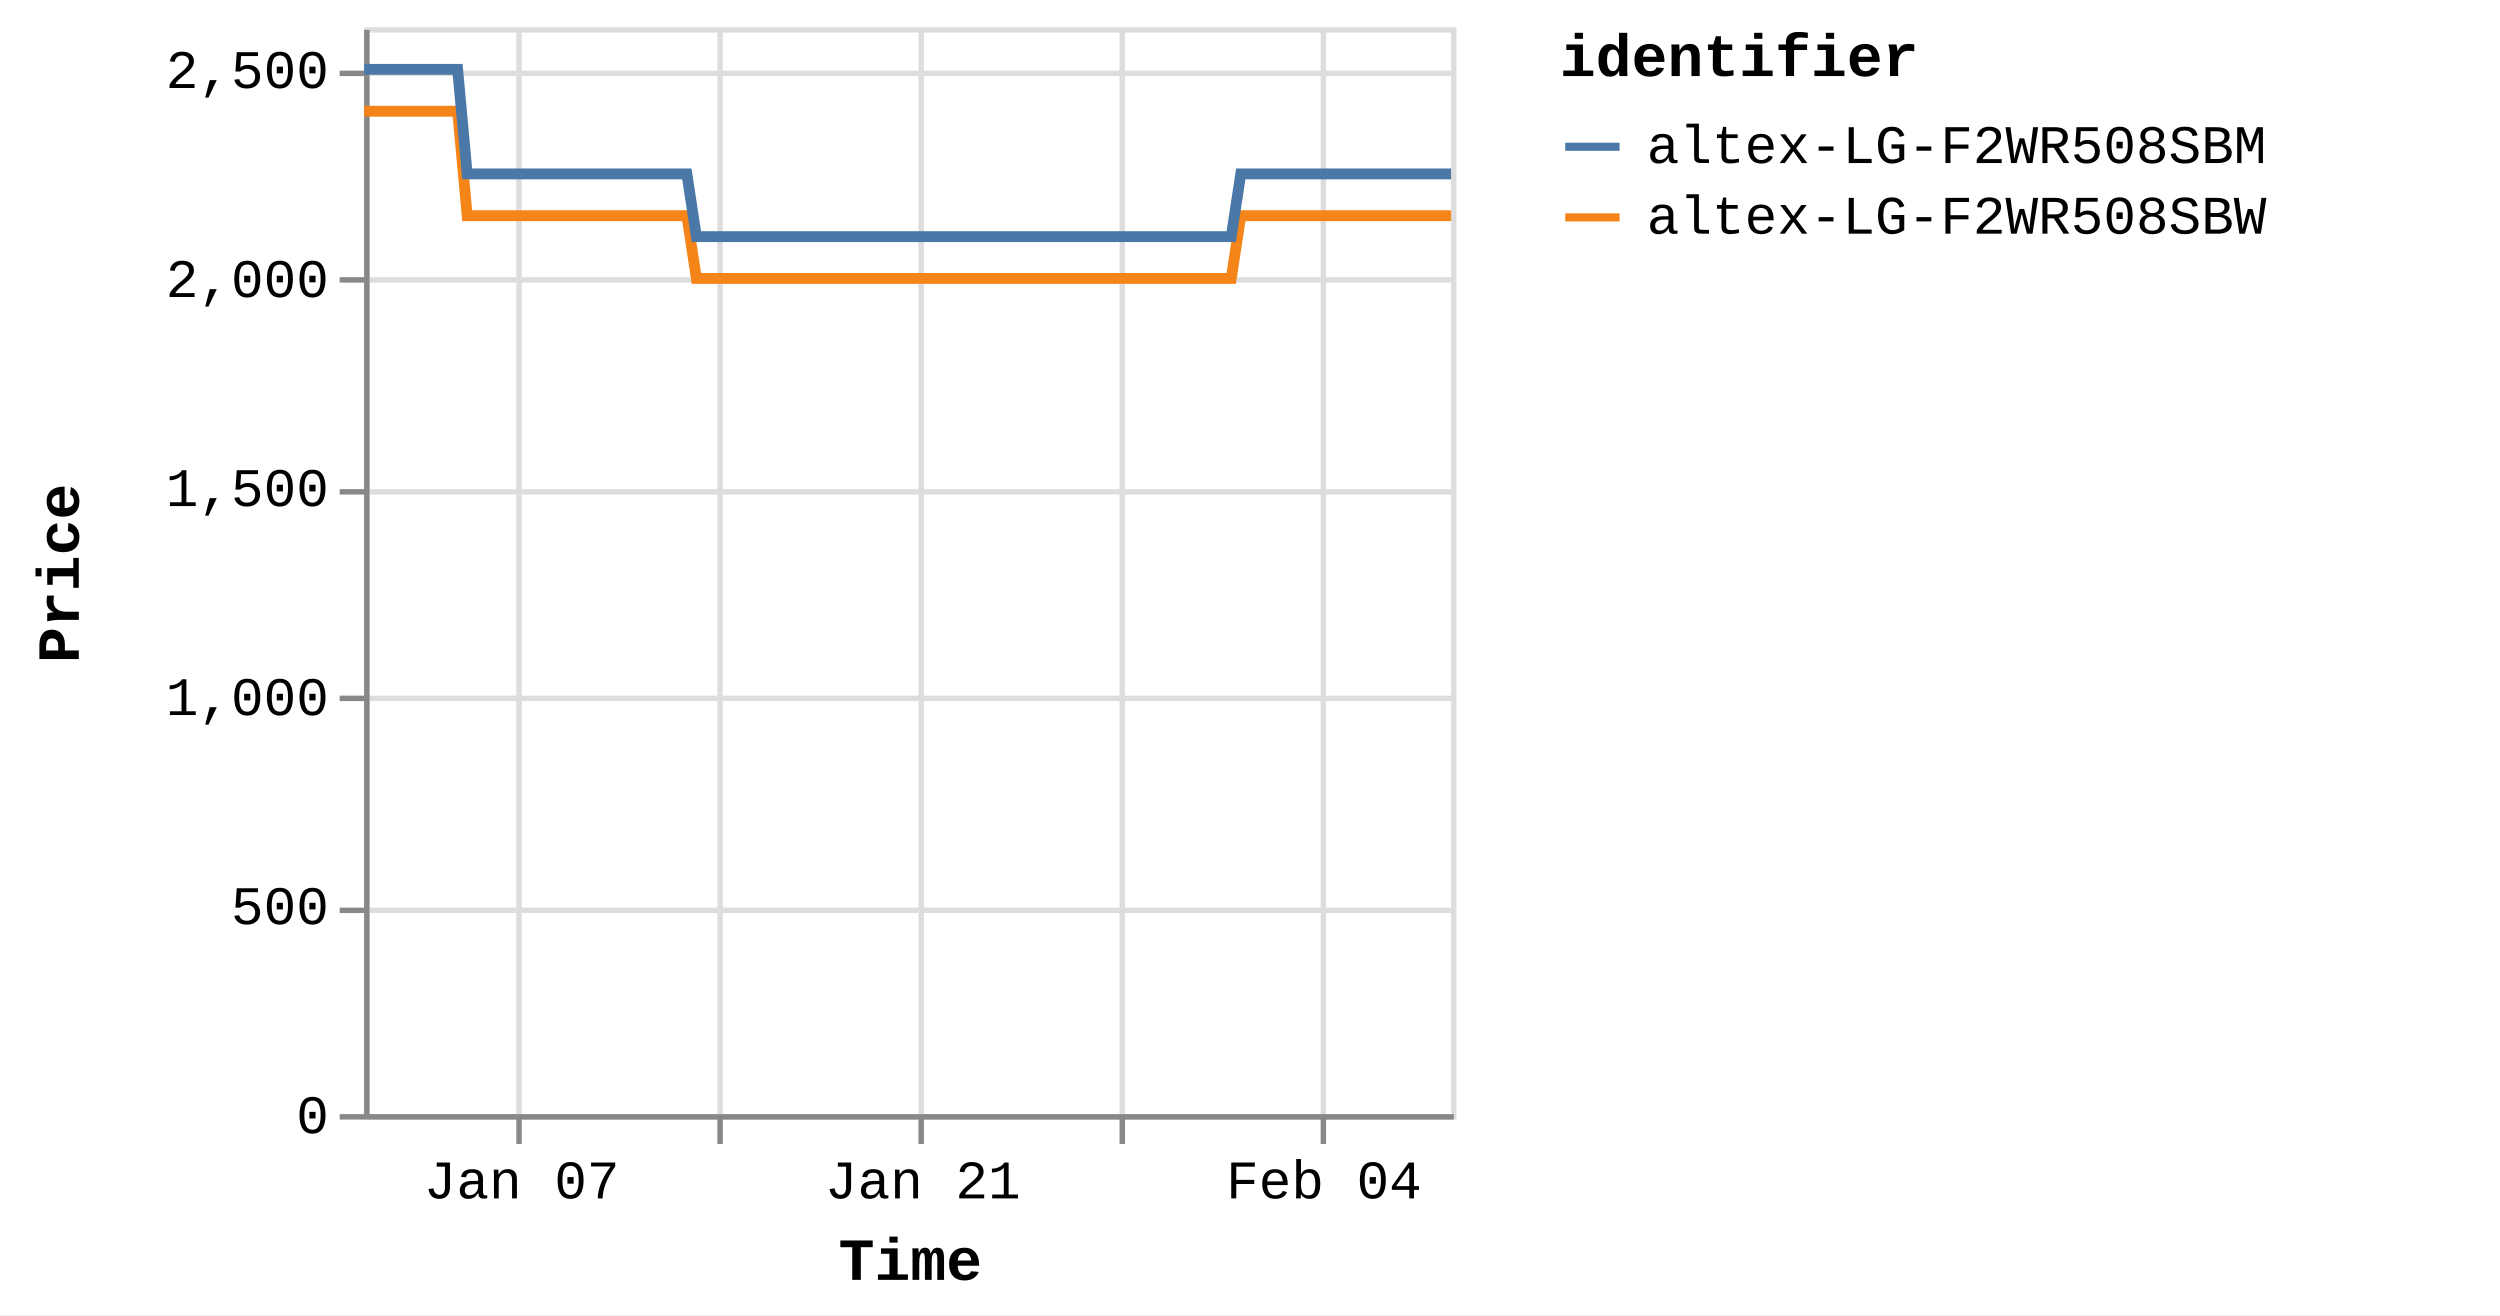
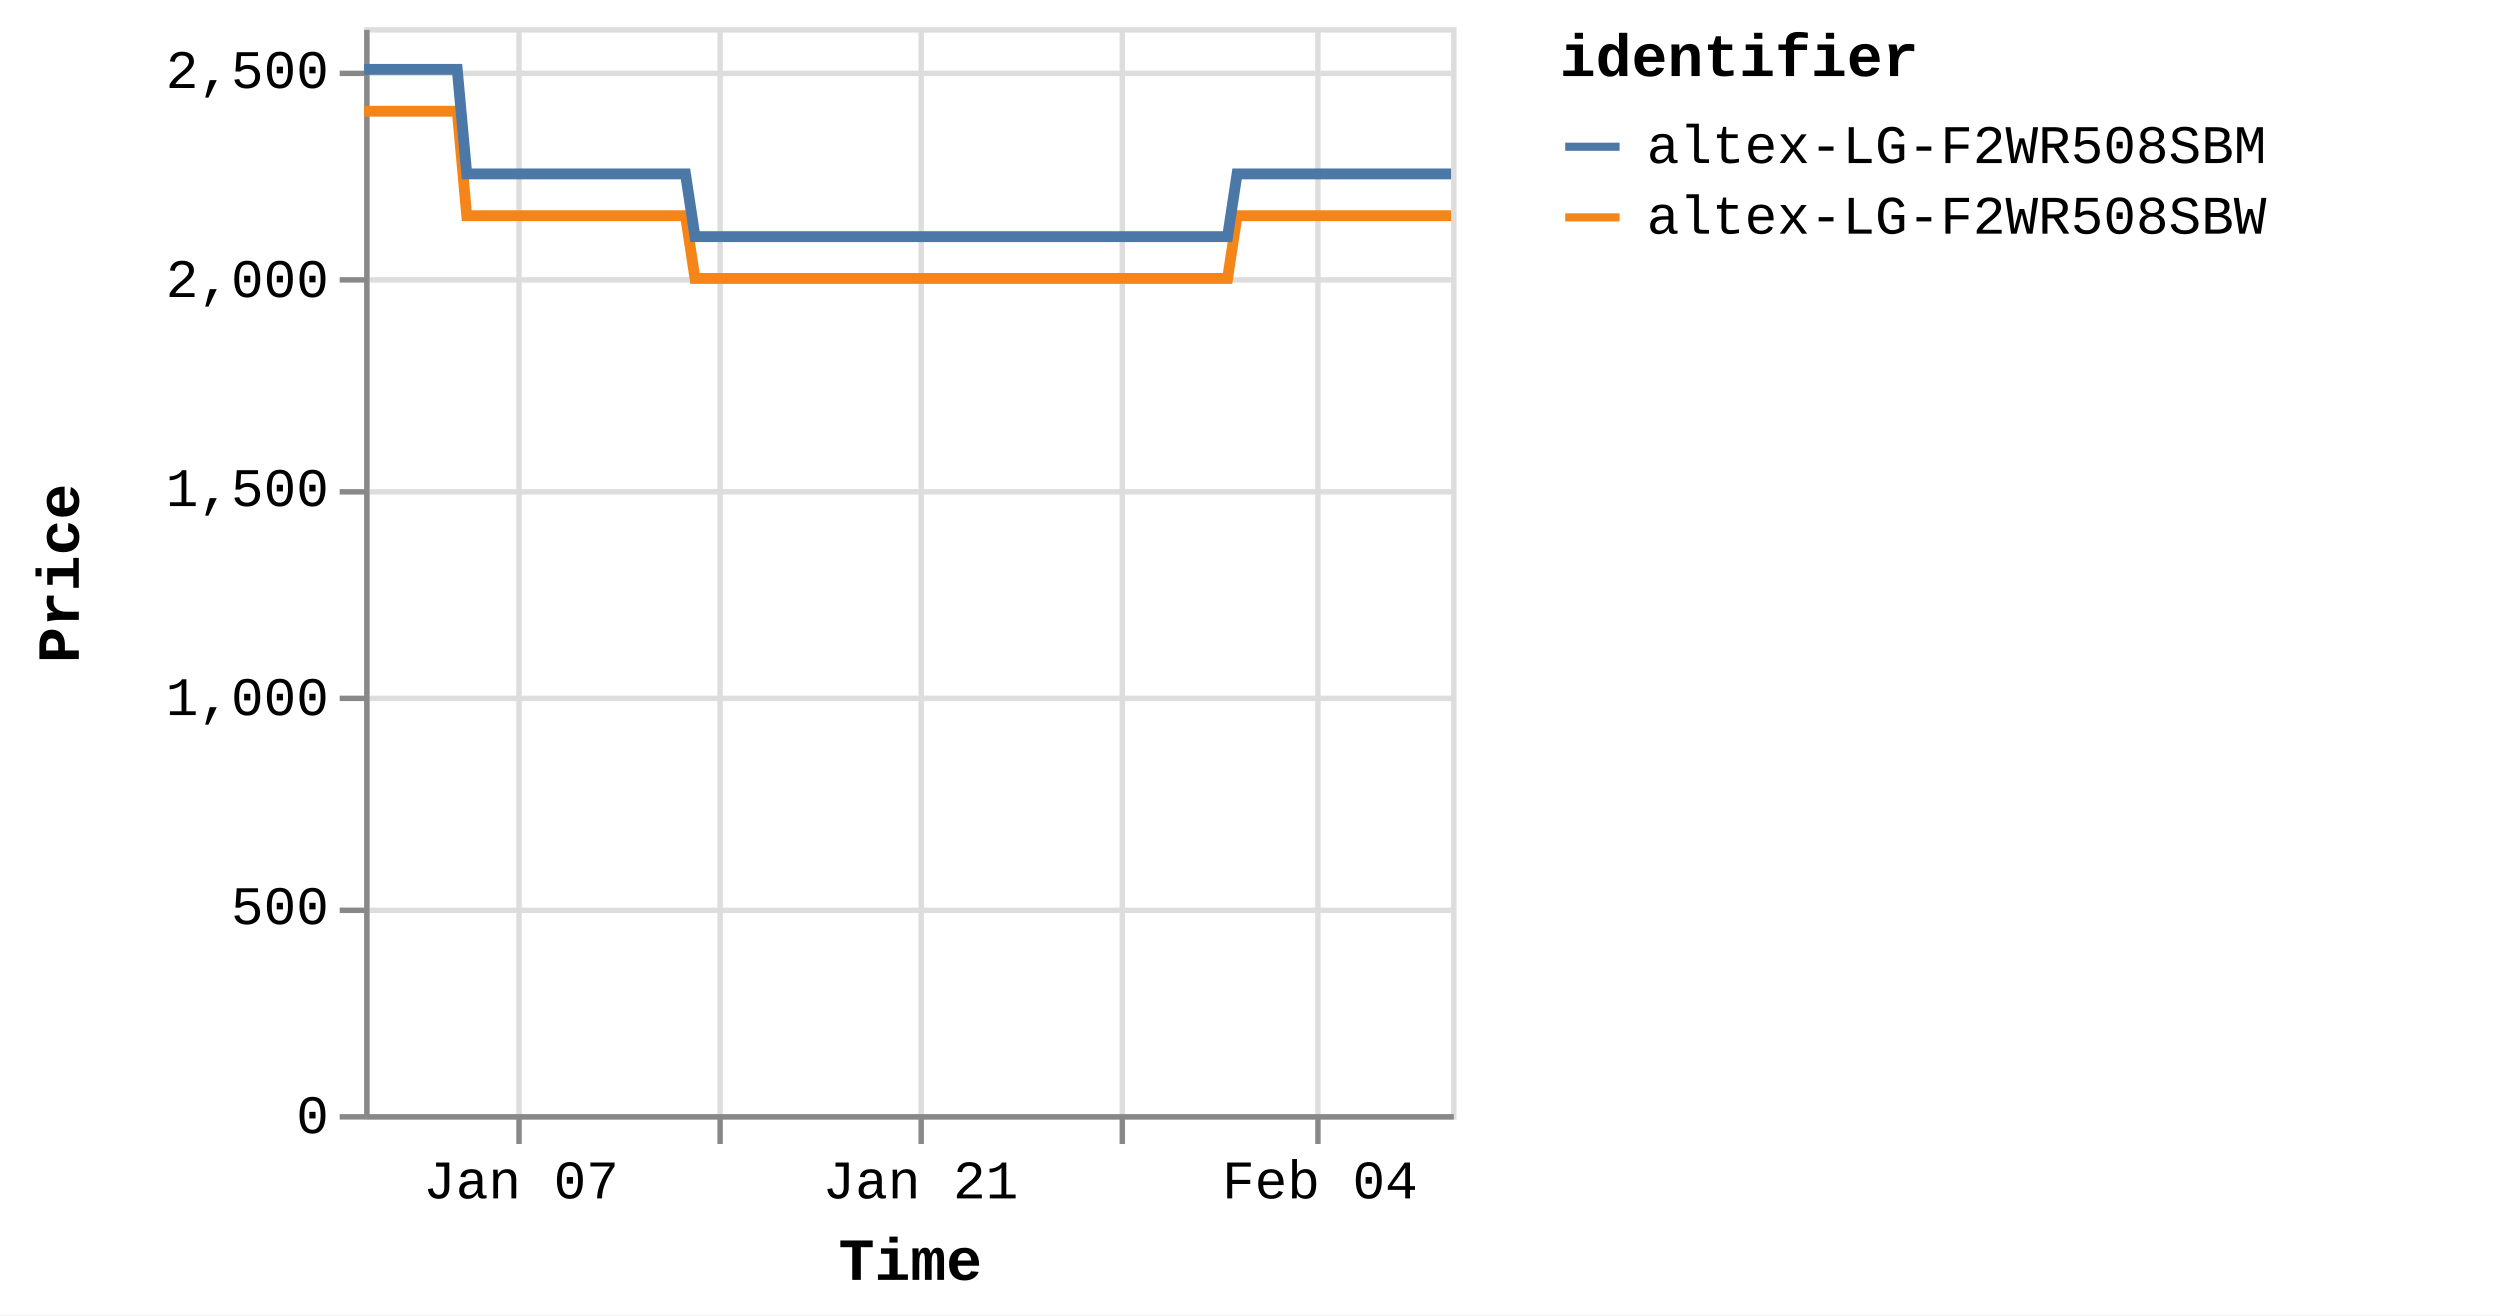
<svg xmlns="http://www.w3.org/2000/svg" version="1.1" class="marks" width="460" height="242" viewBox="0 0 460 242">
  <rect width="460" height="242" fill="white" />
  <g fill="none" stroke-miterlimit="10" transform="translate(67,5)">
    <g class="mark-group role-frame root" role="graphics-object" aria-roledescription="group mark container">
      <g transform="translate(0,0)">
        <path class="background" aria-hidden="true" d="M0.5,0.5h200v200h-200Z" stroke="#ddd" />
        <g>
          <g class="mark-group role-axis" aria-hidden="true">
            <g transform="translate(0.5,200.5)">
              <path class="background" aria-hidden="true" d="M0,0h0v0h0Z" pointer-events="none" />
              <g>
                <g class="mark-rule role-axis-grid" pointer-events="none">
                  <line transform="translate(28,-200)" x2="0" y2="200" stroke="#ddd" stroke-width="1" opacity="1" />
                  <line transform="translate(65,-200)" x2="0" y2="200" stroke="#ddd" stroke-width="1" opacity="1" />
                  <line transform="translate(102,-200)" x2="0" y2="200" stroke="#ddd" stroke-width="1" opacity="1" />
                  <line transform="translate(139,-200)" x2="0" y2="200" stroke="#ddd" stroke-width="1" opacity="1" />
-                   <line transform="translate(176,-200)" x2="0" y2="200" stroke="#ddd" stroke-width="1" opacity="1" />
+                   <line transform="translate(175,-200)" x2="0" y2="200" stroke="#ddd" stroke-width="1" opacity="1" />
                </g>
              </g>
              <path class="foreground" aria-hidden="true" d="" pointer-events="none" display="none" />
            </g>
          </g>
          <g class="mark-group role-axis" aria-hidden="true">
            <g transform="translate(0.5,0.5)">
              <path class="background" aria-hidden="true" d="M0,0h0v0h0Z" pointer-events="none" />
              <g>
                <g class="mark-rule role-axis-grid" pointer-events="none">
                  <line transform="translate(0,200)" x2="200" y2="0" stroke="#ddd" stroke-width="1" opacity="1" />
                  <line transform="translate(0,162)" x2="200" y2="0" stroke="#ddd" stroke-width="1" opacity="1" />
                  <line transform="translate(0,123)" x2="200" y2="0" stroke="#ddd" stroke-width="1" opacity="1" />
                  <line transform="translate(0,85)" x2="200" y2="0" stroke="#ddd" stroke-width="1" opacity="1" />
                  <line transform="translate(0,46)" x2="200" y2="0" stroke="#ddd" stroke-width="1" opacity="1" />
                  <line transform="translate(0,8)" x2="200" y2="0" stroke="#ddd" stroke-width="1" opacity="1" />
                </g>
              </g>
              <path class="foreground" aria-hidden="true" d="" pointer-events="none" display="none" />
            </g>
          </g>
-           <g class="mark-group role-axis" role="graphics-symbol" aria-roledescription="axis" aria-label="X-axis titled 'Time' for a time scale with values from Monday, 01 January 2024, 2:19:43 PM to Thursday, 08 February 2024, 12:47:51 PM">
+           <g class="mark-group role-axis" role="graphics-symbol" aria-roledescription="axis" aria-label="X-axis titled 'Time' for a time scale with values from Monday, 01 January 2024, 2:19:43 PM to Thursday, 08 February 2024, 4:39:26 PM">
            <g transform="translate(0.5,200.5)">
              <path class="background" aria-hidden="true" d="M0,0h0v0h0Z" pointer-events="none" />
              <g>
                <g class="mark-rule role-axis-tick" pointer-events="none">
                  <line transform="translate(28,0)" x2="0" y2="5" stroke="#888" stroke-width="1" opacity="1" />
                  <line transform="translate(65,0)" x2="0" y2="5" stroke="#888" stroke-width="1" opacity="1" />
                  <line transform="translate(102,0)" x2="0" y2="5" stroke="#888" stroke-width="1" opacity="1" />
                  <line transform="translate(139,0)" x2="0" y2="5" stroke="#888" stroke-width="1" opacity="1" />
-                   <line transform="translate(176,0)" x2="0" y2="5" stroke="#888" stroke-width="1" opacity="1" />
+                   <line transform="translate(175,0)" x2="0" y2="5" stroke="#888" stroke-width="1" opacity="1" />
                </g>
                <g class="mark-text role-axis-label" pointer-events="none">
-                   <text text-anchor="middle" transform="translate(28.48452,15)" font-family="Liberation Mono" font-size="10px" fill="#000" opacity="1">Jan 07</text>
-                   <text text-anchor="middle" transform="translate(65.38858,15)" font-family="Liberation Mono" font-size="10px" fill="#000" opacity="0">Jan 14</text>
-                   <text text-anchor="middle" transform="translate(102.2926,15)" font-family="Liberation Mono" font-size="10px" fill="#000" opacity="1">Jan 21</text>
-                   <text text-anchor="middle" transform="translate(139.1967,15)" font-family="Liberation Mono" font-size="10px" fill="#000" opacity="0">Jan 28</text>
-                   <text text-anchor="middle" transform="translate(176.1008,15)" font-family="Liberation Mono" font-size="10px" fill="#000" opacity="1">Feb 04</text>
+                   <text text-anchor="middle" transform="translate(28.36427,15)" font-family="Liberation Mono" font-size="10px" fill="#000" opacity="1">Jan 07</text>
+                   <text text-anchor="middle" transform="translate(65.11254,15)" font-family="Liberation Mono" font-size="10px" fill="#000" opacity="0">Jan 14</text>
+                   <text text-anchor="middle" transform="translate(101.8608,15)" font-family="Liberation Mono" font-size="10px" fill="#000" opacity="1">Jan 21</text>
+                   <text text-anchor="middle" transform="translate(138.6091,15)" font-family="Liberation Mono" font-size="10px" fill="#000" opacity="0">Jan 28</text>
+                   <text text-anchor="middle" transform="translate(175.3573,15)" font-family="Liberation Mono" font-size="10px" fill="#000" opacity="1">Feb 04</text>
                </g>
                <g class="mark-rule role-axis-domain" pointer-events="none">
                  <line transform="translate(0,0)" x2="200" y2="0" stroke="#888" stroke-width="1" opacity="1" />
                </g>
                <g class="mark-text role-axis-title" pointer-events="none">
                  <text text-anchor="middle" transform="translate(100,30)" font-family="Liberation Mono" font-size="11px" font-weight="bold" fill="#000" opacity="1">Time</text>
                </g>
              </g>
              <path class="foreground" aria-hidden="true" d="" pointer-events="none" display="none" />
            </g>
          </g>
          <g class="mark-group role-axis" role="graphics-symbol" aria-roledescription="axis" aria-label="Y-axis titled 'Price' for a linear scale with values from 0 to 2,600">
            <g transform="translate(0.5,0.5)">
              <path class="background" aria-hidden="true" d="M0,0h0v0h0Z" pointer-events="none" />
              <g>
                <g class="mark-rule role-axis-tick" pointer-events="none">
                  <line transform="translate(0,200)" x2="-5" y2="0" stroke="#888" stroke-width="1" opacity="1" />
                  <line transform="translate(0,162)" x2="-5" y2="0" stroke="#888" stroke-width="1" opacity="1" />
                  <line transform="translate(0,123)" x2="-5" y2="0" stroke="#888" stroke-width="1" opacity="1" />
                  <line transform="translate(0,85)" x2="-5" y2="0" stroke="#888" stroke-width="1" opacity="1" />
                  <line transform="translate(0,46)" x2="-5" y2="0" stroke="#888" stroke-width="1" opacity="1" />
                  <line transform="translate(0,8)" x2="-5" y2="0" stroke="#888" stroke-width="1" opacity="1" />
                </g>
                <g class="mark-text role-axis-label" pointer-events="none">
                  <text text-anchor="end" transform="translate(-7,203)" font-family="Liberation Mono" font-size="10px" fill="#000" opacity="1">0</text>
                  <text text-anchor="end" transform="translate(-7,164.5385)" font-family="Liberation Mono" font-size="10px" fill="#000" opacity="1">500</text>
                  <text text-anchor="end" transform="translate(-7,126.0769)" font-family="Liberation Mono" font-size="10px" fill="#000" opacity="1">1,000</text>
                  <text text-anchor="end" transform="translate(-7,87.61538)" font-family="Liberation Mono" font-size="10px" fill="#000" opacity="1">1,500</text>
                  <text text-anchor="end" transform="translate(-7,49.15385)" font-family="Liberation Mono" font-size="10px" fill="#000" opacity="1">2,000</text>
                  <text text-anchor="end" transform="translate(-7,10.69231)" font-family="Liberation Mono" font-size="10px" fill="#000" opacity="1">2,500</text>
                </g>
                <g class="mark-rule role-axis-domain" pointer-events="none">
                  <line transform="translate(0,200)" x2="0" y2="-200" stroke="#888" stroke-width="1" opacity="1" />
                </g>
                <g class="mark-text role-axis-title" pointer-events="none">
                  <text text-anchor="middle" transform="translate(-51,100) rotate(-90) translate(0,-2)" font-family="Liberation Mono" font-size="11px" font-weight="bold" fill="#000" opacity="1">Price</text>
                </g>
              </g>
              <path class="foreground" aria-hidden="true" d="" pointer-events="none" display="none" />
            </g>
          </g>
          <g class="mark-group role-scope pathgroup" role="graphics-object" aria-roledescription="group mark container">
            <g transform="translate(0,0)">
              <path class="background" aria-hidden="true" d="M0,0h200v200h-200Z" />
              <g>
                <g class="mark-line role-mark marks" role="graphics-object" aria-roledescription="line mark container">
-                   <path aria-label="Time: Jan 01, 2024; Price: 2399; identifier: altex-LG-F2WR508SBW" role="graphics-symbol" aria-roledescription="line mark" d="M0,15.462L0.552,15.462L1.387,15.462L3.144,15.462L4.024,15.462L4.947,15.462L5.787,15.462L6.658,15.462L8.416,15.462L9.296,15.462L10.22,15.462L11.06,15.462L11.929,15.462L13.689,15.462L14.569,15.462L15.491,15.462L16.338,15.462L17.203,15.462L18.963,34.692L19.841,34.692L20.763,34.692L21.608,34.692L22.474,34.692L24.233,34.692L25.111,34.692L26.032,34.692L26.875,34.692L27.746,34.692L29.509,34.692L30.383,34.692L31.303,34.692L32.148,34.692L33.018,34.692L34.78,34.692L35.661,34.692L36.586,34.692L37.427,34.692L38.289,34.692L40.054,34.692L40.932,34.692L41.867,34.692L42.7,34.692L43.562,34.692L45.325,34.692L46.204,34.692L47.129,34.692L47.968,34.692L48.834,34.692L50.596,34.692L51.475,34.692L52.403,34.692L53.243,34.692L54.106,34.692L55.867,34.692L56.748,34.692L57.671,34.692L58.513,34.692L59.379,34.692L61.137,46.231L62.014,46.231L62.935,46.231L63.78,46.231L64.65,46.231L66.413,46.231L67.286,46.231L68.206,46.231L69.05,46.231L69.922,46.231L71.686,46.231L72.566,46.231L73.493,46.231L74.332,46.231L75.194,46.231L76.955,46.231L77.838,46.231L78.763,46.231L79.605,46.231L80.466,46.231L82.228,46.231L83.11,46.231L84.036,46.231L84.875,46.231L85.738,46.231L87.499,46.231L88.378,46.231L89.305,46.231L90.144,46.231L91.012,46.231L92.772,46.231L93.652,46.231L94.578,46.231L95.42,46.231L96.282,46.231L98.044,46.231L98.918,46.231L99.84,46.231L100.687,46.231L101.556,46.231L103.312,46.231L104.191,46.231L105.111,46.231L105.956,46.231L106.827,46.231L108.592,46.231L109.473,46.231L110.4,46.231L111.234,46.231L112.099,46.231L113.861,46.231L114.744,46.231L115.67,46.231L116.511,46.231L117.37,46.231L119.134,46.231L120.015,46.231L120.942,46.231L121.78,46.231L122.643,46.231L124.408,46.231L125.285,46.231L126.214,46.231L127.056,46.231L127.914,46.231L129.674,46.231L130.556,46.231L131.467,46.231L132.31,46.231L133.189,46.231L134.943,46.231L135.825,46.231L136.727,46.231L137.58,46.231L138.457,46.231L140.216,46.231L141.095,46.231L142.001,46.231L142.852,46.231L143.731,46.231L145.488,46.231L146.369,46.231L147.281,46.231L148.125,46.231L149.003,46.231L150.758,46.231L151.638,46.231L152.552,46.231L153.408,46.231L154.274,46.231L156.031,46.231L156.91,46.231L157.825,46.231L158.668,46.231L159.546,46.231L161.303,34.692L162.183,34.692L163.098,34.692L163.939,34.692L164.818,34.692L166.577,34.692L167.454,34.692L168.368,34.692L169.211,34.692L170.09,34.692L171.848,34.692L172.727,34.692L173.633,34.692L174.483,34.692L175.365,34.692L177.124,34.692L178,34.692L178.904,34.692L179.755,34.692L180.634,34.692L182.392,34.692L183.274,34.692L184.188,34.692L185.03,34.692L185.906,34.692L187.663,34.692L188.542,34.692L189.458,34.692L190.301,34.692L191.178,34.692L192.935,34.692L193.815,34.692L194.728,34.692L195.577,34.692L196.451,34.692L198.208,34.692L199.089,34.692L200,34.692" stroke="#f58518" stroke-width="2" />
+                   <path aria-label="Time: Jan 01, 2024; Price: 2399; identifier: altex-LG-F2WR508SBW" role="graphics-symbol" aria-roledescription="line mark" d="M0,15.462L0.55,15.462L1.381,15.462L3.131,15.462L4.007,15.462L4.927,15.462L5.762,15.462L6.63,15.462L8.381,15.462L9.256,15.462L10.177,15.462L11.014,15.462L11.879,15.462L13.631,15.462L14.507,15.462L15.425,15.462L16.269,15.462L17.131,15.462L18.883,34.692L19.757,34.692L20.676,34.692L21.516,34.692L22.379,34.692L24.131,34.692L25.005,34.692L25.922,34.692L26.762,34.692L27.629,34.692L29.384,34.692L30.254,34.692L31.171,34.692L32.012,34.692L32.879,34.692L34.633,34.692L35.511,34.692L36.431,34.692L37.269,34.692L38.128,34.692L39.885,34.692L40.759,34.692L41.69,34.692L42.52,34.692L43.378,34.692L45.134,34.692L46.009,34.692L46.93,34.692L47.765,34.692L48.628,34.692L50.382,34.692L51.258,34.692L52.181,34.692L53.019,34.692L53.878,34.692L55.632,34.692L56.508,34.692L57.427,34.692L58.266,34.692L59.128,34.692L60.879,46.231L61.752,46.231L62.669,46.231L63.51,46.231L64.377,46.231L66.132,46.231L67.002,46.231L67.918,46.231L68.758,46.231L69.627,46.231L71.383,46.231L72.259,46.231L73.183,46.231L74.018,46.231L74.877,46.231L76.63,46.231L77.509,46.231L78.431,46.231L79.269,46.231L80.126,46.231L81.881,46.231L82.759,46.231L83.681,46.231L84.517,46.231L85.376,46.231L87.129,46.231L88.005,46.231L88.928,46.231L89.763,46.231L90.628,46.231L92.381,46.231L93.256,46.231L94.179,46.231L95.017,46.231L95.876,46.231L97.63,46.231L98.5,46.231L99.418,46.231L100.262,46.231L101.127,46.231L102.876,46.231L103.751,46.231L104.668,46.231L105.509,46.231L106.376,46.231L108.134,46.231L109.01,46.231L109.934,46.231L110.765,46.231L111.625,46.231L113.38,46.231L114.259,46.231L115.182,46.231L116.019,46.231L116.875,46.231L118.631,46.231L119.508,46.231L120.431,46.231L121.266,46.231L122.125,46.231L123.883,46.231L124.756,46.231L125.681,46.231L126.52,46.231L127.374,46.231L129.127,46.231L130.005,46.231L130.912,46.231L131.751,46.231L132.627,46.231L134.374,46.231L135.251,46.231L136.15,46.231L136.999,46.231L137.872,46.231L139.624,46.231L140.499,46.231L141.402,46.231L142.249,46.231L143.124,46.231L144.874,46.231L145.751,46.231L146.659,46.231L147.5,46.231L148.374,46.231L150.122,46.231L150.998,46.231L151.908,46.231L152.76,46.231L153.622,46.231L155.372,46.231L156.248,46.231L157.159,46.231L157.998,46.231L158.872,46.231L160.622,34.692L161.498,34.692L162.409,34.692L163.247,34.692L164.122,34.692L165.874,34.692L166.747,34.692L167.657,34.692L168.496,34.692L169.372,34.692L171.122,34.692L171.998,34.692L172.9,34.692L173.747,34.692L174.625,34.692L176.377,34.692L177.248,34.692L178.149,34.692L178.996,34.692L179.871,34.692L181.622,34.692L182.5,34.692L183.41,34.692L184.248,34.692L185.121,34.692L186.871,34.692L187.746,34.692L188.658,34.692L189.498,34.692L190.371,34.692L192.121,34.692L192.997,34.692L193.906,34.692L194.752,34.692L195.622,34.692L197.371,34.692L198.248,34.692L199.155,34.692L200,34.692" stroke="#f58518" stroke-width="2" />
                </g>
              </g>
              <path class="foreground" aria-hidden="true" d="" display="none" />
            </g>
            <g transform="translate(0,0)">
              <path class="background" aria-hidden="true" d="M0,0h200v200h-200Z" />
              <g>
                <g class="mark-line role-mark marks" role="graphics-object" aria-roledescription="line mark container">
-                   <path aria-label="Time: Jan 01, 2024; Price: 2499; identifier: altex-LG-F2WR508SBM" role="graphics-symbol" aria-roledescription="line mark" d="M0,7.769L0.552,7.769L1.387,7.769L3.144,7.769L4.024,7.769L4.948,7.769L5.787,7.769L6.658,7.769L8.417,7.769L9.296,7.769L10.221,7.769L11.06,7.769L11.929,7.769L13.689,7.769L14.569,7.769L15.491,7.769L16.338,7.769L17.204,7.769L18.963,27L19.841,27L20.764,27L21.608,27L22.474,27L24.234,27L25.111,27L26.032,27L26.875,27L27.746,27L29.509,27L30.383,27L31.303,27L32.148,27L33.018,27L34.781,27L35.662,27L36.586,27L37.427,27L38.289,27L40.054,27L40.932,27L41.867,27L42.7,27L43.562,27L45.326,27L46.204,27L47.13,27L47.968,27L48.835,27L50.596,27L51.475,27L52.403,27L53.243,27L54.107,27L55.868,27L56.748,27L57.671,27L58.513,27L59.379,27L61.137,38.538L62.014,38.538L62.935,38.538L63.78,38.538L64.65,38.538L66.413,38.538L67.286,38.538L68.206,38.538L69.05,38.538L69.922,38.538L71.686,38.538L72.566,38.538L73.494,38.538L74.332,38.538L75.194,38.538L76.955,38.538L77.838,38.538L78.763,38.538L79.607,38.538L80.466,38.538L82.228,38.538L83.11,38.538L84.036,38.538L84.876,38.538L85.738,38.538L87.499,38.538L88.379,38.538L89.305,38.538L90.144,38.538L91.013,38.538L92.773,38.538L93.652,38.538L94.578,38.538L95.42,38.538L96.282,38.538L98.044,38.538L98.918,38.538L99.84,38.538L100.688,38.538L101.556,38.538L103.313,38.538L104.191,38.538L105.112,38.538L105.956,38.538L106.827,38.538L108.593,38.538L109.473,38.538L110.4,38.538L111.235,38.538L112.099,38.538L113.861,38.538L114.744,38.538L115.67,38.538L116.511,38.538L117.37,38.538L119.134,38.538L120.015,38.538L120.942,38.538L121.78,38.538L122.643,38.538L124.408,38.538L125.285,38.538L126.214,38.538L127.056,38.538L127.915,38.538L129.674,38.538L130.556,38.538L131.467,38.538L132.31,38.538L133.189,38.538L134.944,38.538L135.825,38.538L136.727,38.538L137.58,38.538L138.457,38.538L140.217,38.538L141.095,38.538L142.001,38.538L142.852,38.538L143.731,38.538L145.488,38.538L146.369,38.538L147.281,38.538L148.126,38.538L149.004,38.538L150.759,38.538L151.638,38.538L152.552,38.538L153.408,38.538L154.274,38.538L156.031,38.538L156.911,38.538L157.826,38.538L158.668,38.538L159.546,38.538L161.303,27L162.183,27L163.098,27L163.939,27L164.818,27L166.577,27L167.454,27L168.368,27L169.211,27L170.091,27L171.848,27L172.727,27L173.633,27L174.484,27L175.365,27L177.124,27L178,27L178.904,27L179.755,27L180.634,27L182.392,27L183.274,27L184.188,27L185.03,27L185.906,27L187.664,27L188.543,27L189.458,27L190.302,27L191.179,27L192.936,27L193.816,27L194.728,27L195.578,27L196.451,27L198.208,27L199.089,27L200,27" stroke="#4c78a8" stroke-width="2" />
+                   <path aria-label="Time: Jan 01, 2024; Price: 2499; identifier: altex-LG-F2WR508SBM" role="graphics-symbol" aria-roledescription="line mark" d="M0,7.769L0.55,7.769L1.381,7.769L3.131,7.769L4.007,7.769L4.927,7.769L5.763,7.769L6.63,7.769L8.381,7.769L9.257,7.769L10.177,7.769L11.014,7.769L11.879,7.769L13.631,7.769L14.507,7.769L15.426,7.769L16.269,7.769L17.132,7.769L18.883,27L19.757,27L20.676,27L21.517,27L22.379,27L24.131,27L25.005,27L25.922,27L26.762,27L27.629,27L29.385,27L30.255,27L31.171,27L32.012,27L32.879,27L34.634,27L35.511,27L36.431,27L37.269,27L38.128,27L39.885,27L40.759,27L41.691,27L42.52,27L43.378,27L45.134,27L46.009,27L46.931,27L47.766,27L48.628,27L50.383,27L51.258,27L52.182,27L53.019,27L53.878,27L55.632,27L56.508,27L57.427,27L58.266,27L59.128,27L60.879,38.538L61.753,38.538L62.669,38.538L63.51,38.538L64.377,38.538L66.133,38.538L67.002,38.538L67.918,38.538L68.758,38.538L69.627,38.538L71.383,38.538L72.259,38.538L73.183,38.538L74.018,38.538L74.877,38.538L76.63,38.538L77.51,38.538L78.431,38.538L79.271,38.538L80.127,38.538L81.881,38.538L82.759,38.538L83.682,38.538L84.517,38.538L85.376,38.538L87.13,38.538L88.006,38.538L88.928,38.538L89.763,38.538L90.629,38.538L92.381,38.538L93.256,38.538L94.179,38.538L95.018,38.538L95.876,38.538L97.63,38.538L98.5,38.538L99.419,38.538L100.263,38.538L101.127,38.538L102.876,38.538L103.751,38.538L104.668,38.538L105.509,38.538L106.376,38.538L108.134,38.538L109.011,38.538L109.934,38.538L110.765,38.538L111.626,38.538L113.381,38.538L114.259,38.538L115.182,38.538L116.019,38.538L116.875,38.538L118.631,38.538L119.508,38.538L120.431,38.538L121.266,38.538L122.125,38.538L123.883,38.538L124.756,38.538L125.681,38.538L126.52,38.538L127.375,38.538L129.127,38.538L130.005,38.538L130.912,38.538L131.752,38.538L132.627,38.538L134.374,38.538L135.251,38.538L136.15,38.538L136.999,38.538L137.873,38.538L139.625,38.538L140.499,38.538L141.402,38.538L142.249,38.538L143.124,38.538L144.874,38.538L145.751,38.538L146.659,38.538L147.5,38.538L148.375,38.538L150.122,38.538L150.998,38.538L151.908,38.538L152.761,38.538L153.622,38.538L155.372,38.538L156.248,38.538L157.159,38.538L157.998,38.538L158.873,38.538L160.622,27L161.498,27L162.409,27L163.247,27L164.122,27L165.874,27L166.747,27L167.657,27L168.496,27L169.372,27L171.123,27L171.998,27L172.9,27L173.747,27L174.625,27L176.377,27L177.249,27L178.149,27L178.996,27L179.871,27L181.622,27L182.5,27L183.41,27L184.249,27L185.121,27L186.871,27L187.747,27L188.659,27L189.498,27L190.371,27L192.121,27L192.997,27L193.906,27L194.752,27L195.622,27L197.371,27L198.249,27L199.156,27L200,27" stroke="#4c78a8" stroke-width="2" />
                </g>
              </g>
              <path class="foreground" aria-hidden="true" d="" display="none" />
            </g>
          </g>
          <g class="mark-group role-legend" role="graphics-symbol" aria-roledescription="legend" aria-label="Symbol legend titled 'identifier' for stroke color with 2 values: altex-LG-F2WR508SBM, altex-LG-F2WR508SBW">
            <g transform="translate(220,0)">
              <path class="background" aria-hidden="true" d="M0,0h168v40h-168Z" pointer-events="none" />
              <g>
                <g class="mark-group role-legend-entry">
                  <g transform="translate(0,16)">
                    <path class="background" aria-hidden="true" d="M0,0h0v0h0Z" pointer-events="none" />
                    <g>
                      <g class="mark-group role-scope" role="graphics-object" aria-roledescription="group mark container">
                        <g transform="translate(0,0)">
                          <path class="background" aria-hidden="true" d="M0,0h168v11h-168Z" pointer-events="none" opacity="1" />
                          <g>
                            <g class="mark-symbol role-legend-symbol" pointer-events="none">
                              <path transform="translate(6,6)" d="M-5,0L5,0" stroke="#4c78a8" stroke-width="1.5" opacity="1" />
                            </g>
                            <g class="mark-text role-legend-label" pointer-events="none">
                              <text text-anchor="start" transform="translate(16,9)" font-family="Liberation Mono" font-size="10px" fill="#000" opacity="1">altex-LG-F2WR508SBM</text>
                            </g>
                          </g>
                          <path class="foreground" aria-hidden="true" d="" pointer-events="none" display="none" />
                        </g>
                        <g transform="translate(0,13)">
                          <path class="background" aria-hidden="true" d="M0,0h168v11h-168Z" pointer-events="none" opacity="1" />
                          <g>
                            <g class="mark-symbol role-legend-symbol" pointer-events="none">
                              <path transform="translate(6,6)" d="M-5,0L5,0" stroke="#f58518" stroke-width="1.5" opacity="1" />
                            </g>
                            <g class="mark-text role-legend-label" pointer-events="none">
                              <text text-anchor="start" transform="translate(16,9)" font-family="Liberation Mono" font-size="10px" fill="#000" opacity="1">altex-LG-F2WR508SBW</text>
                            </g>
                          </g>
                          <path class="foreground" aria-hidden="true" d="" pointer-events="none" display="none" />
                        </g>
                      </g>
                    </g>
                    <path class="foreground" aria-hidden="true" d="" pointer-events="none" display="none" />
                  </g>
                </g>
                <g class="mark-text role-legend-title" pointer-events="none">
                  <text text-anchor="start" transform="translate(0,9)" font-family="Liberation Mono" font-size="11px" font-weight="bold" fill="#000" opacity="1">identifier</text>
                </g>
              </g>
              <path class="foreground" aria-hidden="true" d="" pointer-events="none" display="none" />
            </g>
          </g>
        </g>
        <path class="foreground" aria-hidden="true" d="" display="none" />
      </g>
    </g>
  </g>
</svg>
